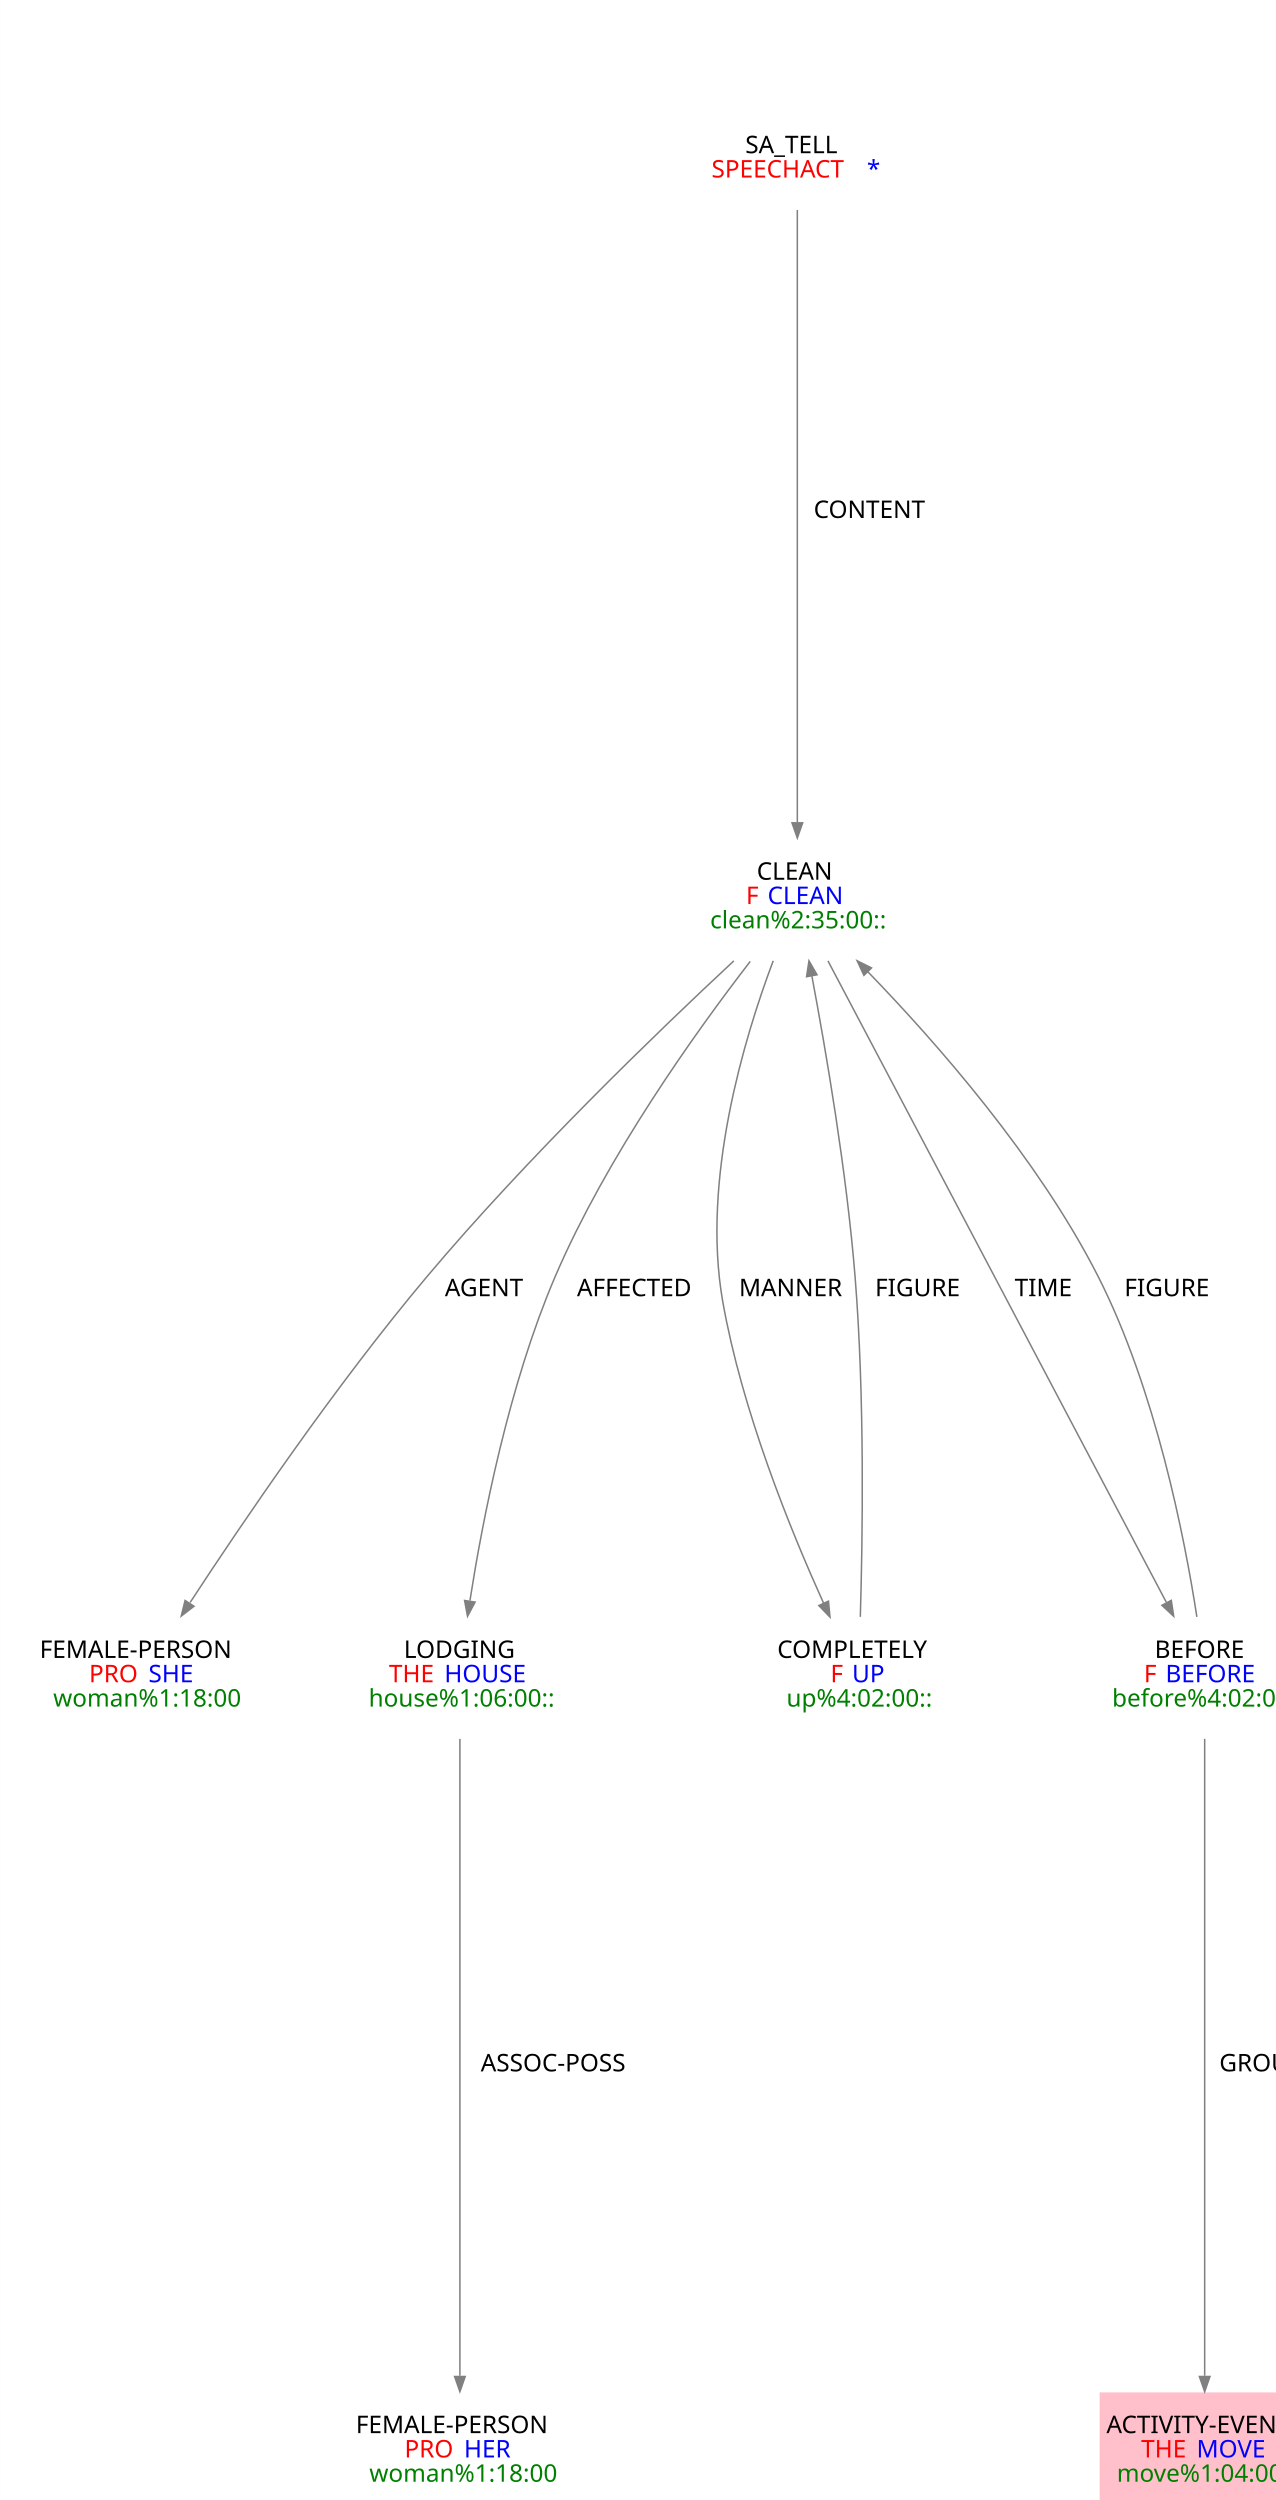
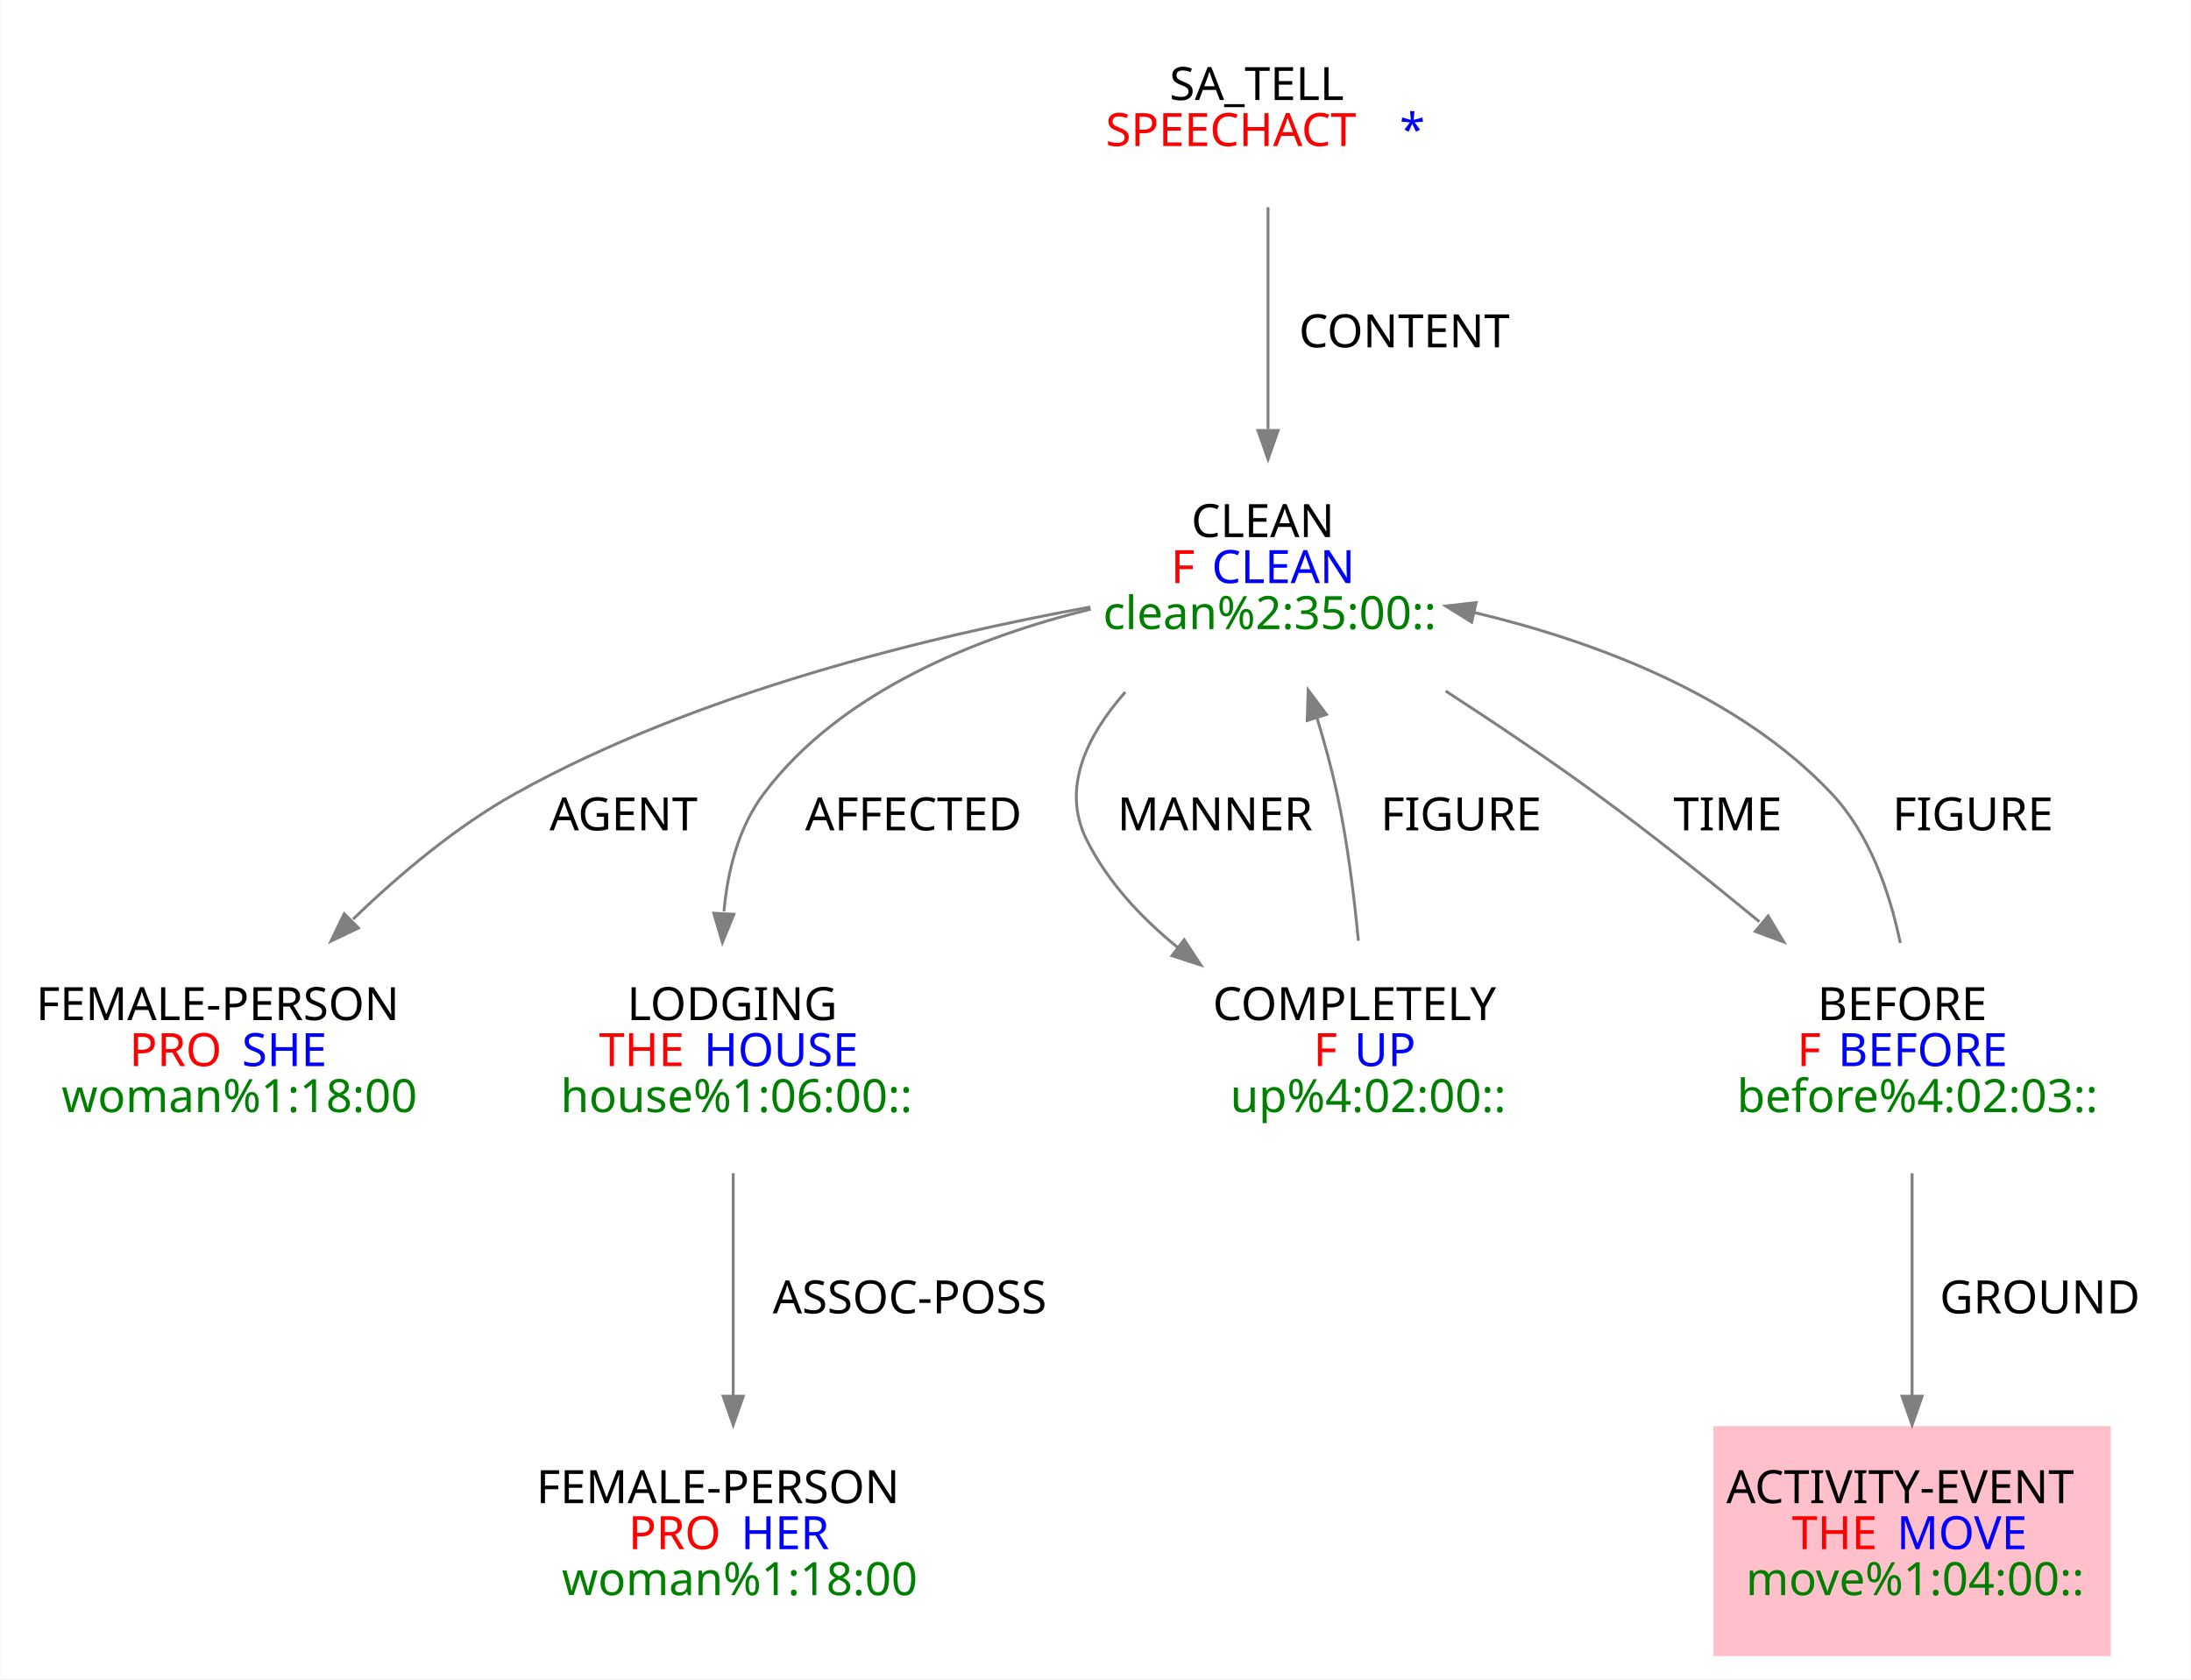
- <svg xmlns="http://www.w3.org/2000/svg" xmlns:xlink="http://www.w3.org/1999/xlink" width="432pt" height="847pt" viewBox="0.00 0.00 432.00 847.07">
-   <g id="graph0" class="graph" transform="scale(1.03 1.03) rotate(0) translate(4 868)">
-     <polygon fill="white" stroke="transparent" points="-4,4 -4,-868 440.71,-868 440.71,4 -4,4" />
+ <svg xmlns="http://www.w3.org/2000/svg" xmlns:xlink="http://www.w3.org/1999/xlink" width="381pt" height="292pt" viewBox="0.00 0.00 380.90 292.00">
+   <g id="graph0" class="graph" transform="scale(1 1) rotate(0) translate(4 288)">
+     <polygon fill="white" stroke="transparent" points="-4,4 -4,-288 376.9,-288 376.9,4 -4,4" />
    <g id="node1" class="node">
      <g id="a_node1">
        <a xlink:href="http://trips.ihmc.us/lexicon/data/ONT::SA_TELL.xml" xlink:title="&lt;font color=&quot;green&quot;&gt;&lt;br /&gt;&lt;/font&gt; &lt;font color=&quot;black&quot;&gt;SA_TELL&lt;/font&gt; &lt;font color=&quot;green&quot;&gt;&lt;br /&gt;&lt;/font&gt; &lt;font color=&quot;red&quot;&gt;SPEECHACT&lt;/font&gt; &lt;font color=&quot;blue&quot;&gt;* &lt;/font&gt; &lt;font color=&quot;green&quot;&gt;&lt;br /&gt; &lt;/font&gt;">
-           <text text-anchor="start" x="238.92" y="-817.6" font-family="Work Sans" font-size="8.00"> </text>
-           <text text-anchor="start" x="241.15" y="-817.6" font-family="Work Sans" font-size="8.00">SA_TELL</text>
-           <text text-anchor="start" x="275.39" y="-817.6" font-family="Work Sans" font-size="8.00"> </text>
-           <text text-anchor="start" x="227.82" y="-809.6" font-family="Work Sans" font-size="8.00"> </text>
-           <text text-anchor="start" x="230.04" y="-809.6" font-family="Work Sans" font-size="8.00" fill="red">SPEECHACT</text>
-           <text text-anchor="start" x="278.94" y="-809.6" font-family="Work Sans" font-size="8.00"> </text>
-           <text text-anchor="start" x="281.16" y="-809.6" font-family="Work Sans" font-size="8.00" fill="blue">* </text>
-           <text text-anchor="start" x="286.5" y="-809.6" font-family="Work Sans" font-size="8.00"> </text>
-           <text text-anchor="start" x="257.16" y="-801.6" font-family="Work Sans" font-size="8.00" fill="green"> </text>
+           <text text-anchor="start" x="197.11" y="-270.6" font-family="Work Sans" font-size="8.00"> </text>
+           <text text-anchor="start" x="199.33" y="-270.6" font-family="Work Sans" font-size="8.00">SA_TELL</text>
+           <text text-anchor="start" x="233.57" y="-270.6" font-family="Work Sans" font-size="8.00"> </text>
+           <text text-anchor="start" x="186" y="-262.6" font-family="Work Sans" font-size="8.00"> </text>
+           <text text-anchor="start" x="188.22" y="-262.6" font-family="Work Sans" font-size="8.00" fill="red">SPEECHACT</text>
+           <text text-anchor="start" x="237.12" y="-262.6" font-family="Work Sans" font-size="8.00"> </text>
+           <text text-anchor="start" x="239.34" y="-262.6" font-family="Work Sans" font-size="8.00" fill="blue">* </text>
+           <text text-anchor="start" x="244.68" y="-262.6" font-family="Work Sans" font-size="8.00"> </text>
+           <text text-anchor="start" x="215.34" y="-254.6" font-family="Work Sans" font-size="8.00" fill="green"> </text>
        </a>
      </g>
    </g>
    <g id="node2" class="node">
      <g id="a_node2">
        <a xlink:href="http://trips.ihmc.us/lexicon/data/ONT::CLEAN.xml" xlink:title="&lt;font color=&quot;green&quot;&gt;&lt;br /&gt;&lt;/font&gt; &lt;font color=&quot;black&quot;&gt;CLEAN&lt;/font&gt; &lt;font color=&quot;green&quot;&gt;&lt;br /&gt;&lt;/font&gt; &lt;font color=&quot;red&quot;&gt;F&lt;/font&gt; &lt;font color=&quot;blue&quot;&gt;CLEAN&lt;/font&gt; &lt;font color=&quot;green&quot;&gt;&lt;br /&gt;&lt;/font&gt; &lt;font color=&quot;green&quot;&gt;clean%2:35:00::&lt;/font&gt; &lt;font color=&quot;green&quot;&gt;&lt;br /&gt; &lt;/font&gt;">
-           <text text-anchor="start" x="242.71" y="-578.6" font-family="Work Sans" font-size="8.00"> </text>
-           <text text-anchor="start" x="244.93" y="-578.6" font-family="Work Sans" font-size="8.00">CLEAN</text>
-           <text text-anchor="start" x="271.61" y="-578.6" font-family="Work Sans" font-size="8.00"> </text>
-           <text text-anchor="start" x="239.15" y="-570.6" font-family="Work Sans" font-size="8.00"> </text>
-           <text text-anchor="start" x="241.38" y="-570.6" font-family="Work Sans" font-size="8.00" fill="red">F</text>
-           <text text-anchor="start" x="246.26" y="-570.6" font-family="Work Sans" font-size="8.00"> </text>
-           <text text-anchor="start" x="248.48" y="-570.6" font-family="Work Sans" font-size="8.00" fill="blue">CLEAN</text>
-           <text text-anchor="start" x="275.16" y="-570.6" font-family="Work Sans" font-size="8.00"> </text>
-           <text text-anchor="start" x="227.36" y="-562.6" font-family="Work Sans" font-size="8.00"> </text>
-           <text text-anchor="start" x="229.58" y="-562.6" font-family="Work Sans" font-size="8.00" fill="green">clean%2:35:00::</text>
-           <text text-anchor="start" x="286.96" y="-562.6" font-family="Work Sans" font-size="8.00"> </text>
-           <text text-anchor="start" x="257.16" y="-554.6" font-family="Work Sans" font-size="8.00" fill="green"> </text>
+           <text text-anchor="start" x="200.89" y="-194.6" font-family="Work Sans" font-size="8.00"> </text>
+           <text text-anchor="start" x="203.11" y="-194.6" font-family="Work Sans" font-size="8.00">CLEAN</text>
+           <text text-anchor="start" x="229.79" y="-194.6" font-family="Work Sans" font-size="8.00"> </text>
+           <text text-anchor="start" x="197.34" y="-186.6" font-family="Work Sans" font-size="8.00"> </text>
+           <text text-anchor="start" x="199.56" y="-186.6" font-family="Work Sans" font-size="8.00" fill="red">F</text>
+           <text text-anchor="start" x="204.45" y="-186.6" font-family="Work Sans" font-size="8.00"> </text>
+           <text text-anchor="start" x="206.67" y="-186.6" font-family="Work Sans" font-size="8.00" fill="blue">CLEAN</text>
+           <text text-anchor="start" x="233.34" y="-186.6" font-family="Work Sans" font-size="8.00"> </text>
+           <text text-anchor="start" x="185.54" y="-178.6" font-family="Work Sans" font-size="8.00"> </text>
+           <text text-anchor="start" x="187.76" y="-178.6" font-family="Work Sans" font-size="8.00" fill="green">clean%2:35:00::</text>
+           <text text-anchor="start" x="245.14" y="-178.6" font-family="Work Sans" font-size="8.00"> </text>
+           <text text-anchor="start" x="215.34" y="-170.6" font-family="Work Sans" font-size="8.00" fill="green"> </text>
        </a>
      </g>
    </g>
-     <g id="edge5" class="edge">
-       <path fill="none" stroke="grey" stroke-width="0.5" d="M258.27,-798.92C258.27,-758.46 258.27,-647.16 258.27,-597.49" />
-       <polygon fill="grey" stroke="grey" stroke-width="0.5" points="260.02,-597.32 258.27,-592.32 256.52,-597.32 260.02,-597.32" />
-       <text text-anchor="middle" x="281.97" y="-697.6" font-family="Work Sans" font-size="8.00"> CONTENT   </text>
+     <g id="edge8" class="edge">
+       <path fill="none" stroke="grey" stroke-width="0.5" d="M216.45,-251.96C216.45,-241.04 216.45,-226.02 216.45,-213.39" />
+       <polygon fill="grey" stroke="grey" stroke-width="0.5" points="218.2,-213.14 216.45,-208.14 214.7,-213.14 218.2,-213.14" />
+       <text text-anchor="middle" x="240.16" y="-227.6" font-family="Work Sans" font-size="8.00"> CONTENT   </text>
    </g>
    <g id="node3" class="node">
      <g id="a_node3">
        <a xlink:href="http://trips.ihmc.us/lexicon/data/ONT::FEMALE-PERSON.xml" xlink:title="&lt;font color=&quot;green&quot;&gt;&lt;br /&gt;&lt;/font&gt; &lt;font color=&quot;black&quot;&gt;FEMALE-PERSON&lt;/font&gt; &lt;font color=&quot;green&quot;&gt;&lt;br /&gt;&lt;/font&gt; &lt;font color=&quot;red&quot;&gt;PRO&lt;/font&gt; &lt;font color=&quot;blue&quot;&gt;SHE&lt;/font&gt; &lt;font color=&quot;green&quot;&gt;&lt;br /&gt;&lt;/font&gt; &lt;font color=&quot;green&quot;&gt;woman%1:18:00&lt;/font&gt; &lt;font color=&quot;green&quot;&gt;&lt;br /&gt; &lt;/font&gt;">
-           <text text-anchor="start" x="6.82" y="-322.6" font-family="Work Sans" font-size="8.00"> </text>
-           <text text-anchor="start" x="9.04" y="-322.6" font-family="Work Sans" font-size="8.00">FEMALE-PERSON</text>
-           <text text-anchor="start" x="77.5" y="-322.6" font-family="Work Sans" font-size="8.00"> </text>
-           <text text-anchor="start" x="23.04" y="-314.6" font-family="Work Sans" font-size="8.00"> </text>
-           <text text-anchor="start" x="25.26" y="-314.6" font-family="Work Sans" font-size="8.00" fill="red">PRO</text>
-           <text text-anchor="start" x="42.6" y="-314.6" font-family="Work Sans" font-size="8.00"> </text>
-           <text text-anchor="start" x="44.82" y="-314.6" font-family="Work Sans" font-size="8.00" fill="blue">SHE</text>
-           <text text-anchor="start" x="61.27" y="-314.6" font-family="Work Sans" font-size="8.00"> </text>
-           <text text-anchor="start" x="11.25" y="-306.6" font-family="Work Sans" font-size="8.00"> </text>
-           <text text-anchor="start" x="13.47" y="-306.6" font-family="Work Sans" font-size="8.00" fill="green">woman%1:18:00</text>
-           <text text-anchor="start" x="73.06" y="-306.6" font-family="Work Sans" font-size="8.00"> </text>
-           <text text-anchor="start" x="42.16" y="-298.6" font-family="Work Sans" font-size="8.00" fill="green"> </text>
+           <text text-anchor="start" x="0" y="-110.6" font-family="Work Sans" font-size="8.00"> </text>
+           <text text-anchor="start" x="2.22" y="-110.6" font-family="Work Sans" font-size="8.00">FEMALE-PERSON</text>
+           <text text-anchor="start" x="70.68" y="-110.6" font-family="Work Sans" font-size="8.00"> </text>
+           <text text-anchor="start" x="16.22" y="-102.6" font-family="Work Sans" font-size="8.00"> </text>
+           <text text-anchor="start" x="18.45" y="-102.6" font-family="Work Sans" font-size="8.00" fill="red">PRO</text>
+           <text text-anchor="start" x="35.78" y="-102.6" font-family="Work Sans" font-size="8.00"> </text>
+           <text text-anchor="start" x="38.01" y="-102.6" font-family="Work Sans" font-size="8.00" fill="blue">SHE</text>
+           <text text-anchor="start" x="54.46" y="-102.6" font-family="Work Sans" font-size="8.00"> </text>
+           <text text-anchor="start" x="4.43" y="-94.6" font-family="Work Sans" font-size="8.00"> </text>
+           <text text-anchor="start" x="6.65" y="-94.6" font-family="Work Sans" font-size="8.00" fill="green">woman%1:18:00</text>
+           <text text-anchor="start" x="66.25" y="-94.6" font-family="Work Sans" font-size="8.00"> </text>
+           <text text-anchor="start" x="35.34" y="-86.6" font-family="Work Sans" font-size="8.00" fill="green"> </text>
+         </a>
+       </g>
+     </g>
+     <g id="edge2" class="edge">
+       <path fill="none" stroke="grey" stroke-width="0.5" d="M185.54,-182.44C157.98,-177.43 117.24,-167.65 85.58,-150 75.34,-144.29 65.5,-136.04 57.35,-128.16" />
+       <polygon fill="grey" stroke="grey" stroke-width="0.5" points="58.28,-126.62 53.5,-124.34 55.81,-129.1 58.28,-126.62" />
+       <text text-anchor="middle" x="104.39" y="-143.6" font-family="Work Sans" font-size="8.00"> AGENT   </text>
+     </g>
+     <g id="node4" class="node">
+       <g id="a_node4">
+         <a xlink:href="http://trips.ihmc.us/lexicon/data/ONT::LODGING.xml" xlink:title="&lt;font color=&quot;green&quot;&gt;&lt;br /&gt;&lt;/font&gt; &lt;font color=&quot;black&quot;&gt;LODGING&lt;/font&gt; &lt;font color=&quot;green&quot;&gt;&lt;br /&gt;&lt;/font&gt; &lt;font color=&quot;red&quot;&gt;THE&lt;/font&gt; &lt;font color=&quot;blue&quot;&gt;HOUSE&lt;/font&gt; &lt;font color=&quot;green&quot;&gt;&lt;br /&gt;&lt;/font&gt; &lt;font color=&quot;green&quot;&gt;house%1:06:00::&lt;/font&gt; &lt;font color=&quot;green&quot;&gt;&lt;br /&gt; &lt;/font&gt;">
+           <text text-anchor="start" x="102.78" y="-110.6" font-family="Work Sans" font-size="8.00"> </text>
+           <text text-anchor="start" x="105" y="-110.6" font-family="Work Sans" font-size="8.00">LODGING</text>
+           <text text-anchor="start" x="141.9" y="-110.6" font-family="Work Sans" font-size="8.00"> </text>
+           <text text-anchor="start" x="97.89" y="-102.6" font-family="Work Sans" font-size="8.00"> </text>
+           <text text-anchor="start" x="100.12" y="-102.6" font-family="Work Sans" font-size="8.00" fill="red">THE</text>
+           <text text-anchor="start" x="116.12" y="-102.6" font-family="Work Sans" font-size="8.00"> </text>
+           <text text-anchor="start" x="118.34" y="-102.6" font-family="Work Sans" font-size="8.00" fill="blue">HOUSE</text>
+           <text text-anchor="start" x="146.79" y="-102.6" font-family="Work Sans" font-size="8.00"> </text>
+           <text text-anchor="start" x="91.21" y="-94.6" font-family="Work Sans" font-size="8.00"> </text>
+           <text text-anchor="start" x="93.43" y="-94.6" font-family="Work Sans" font-size="8.00" fill="green">house%1:06:00::</text>
+           <text text-anchor="start" x="153.47" y="-94.6" font-family="Work Sans" font-size="8.00"> </text>
+           <text text-anchor="start" x="122.34" y="-86.6" font-family="Work Sans" font-size="8.00" fill="green"> </text>
+         </a>
+       </g>
+     </g>
+     <g id="edge6" class="edge">
+       <path fill="none" stroke="grey" stroke-width="0.5" d="M185.62,-182.07C166.18,-177.28 142.28,-167.96 128.78,-150 124.41,-144.19 122.5,-136.71 121.84,-129.52" />
+       <polygon fill="grey" stroke="grey" stroke-width="0.5" points="123.57,-129.01 121.57,-124.11 120.07,-129.19 123.57,-129.01" />
+       <text text-anchor="middle" x="154.79" y="-143.6" font-family="Work Sans" font-size="8.00"> AFFECTED   </text>
+     </g>
+     <g id="node6" class="node">
+       <g id="a_node6">
+         <a xlink:href="http://trips.ihmc.us/lexicon/data/ONT::COMPLETELY.xml" xlink:title="&lt;font color=&quot;green&quot;&gt;&lt;br /&gt;&lt;/font&gt; &lt;font color=&quot;black&quot;&gt;COMPLETELY&lt;/font&gt; &lt;font color=&quot;green&quot;&gt;&lt;br /&gt;&lt;/font&gt; &lt;font color=&quot;red&quot;&gt;F&lt;/font&gt; &lt;font color=&quot;blue&quot;&gt;UP&lt;/font&gt; &lt;font color=&quot;green&quot;&gt;&lt;br /&gt;&lt;/font&gt; &lt;font color=&quot;green&quot;&gt;up%4:02:00::&lt;/font&gt; &lt;font color=&quot;green&quot;&gt;&lt;br /&gt; &lt;/font&gt;">
+           <text text-anchor="start" x="204.63" y="-110.6" font-family="Work Sans" font-size="8.00"> </text>
+           <text text-anchor="start" x="206.85" y="-110.6" font-family="Work Sans" font-size="8.00">COMPLETELY</text>
+           <text text-anchor="start" x="260.05" y="-110.6" font-family="Work Sans" font-size="8.00"> </text>
+           <text text-anchor="start" x="222.12" y="-102.6" font-family="Work Sans" font-size="8.00"> </text>
+           <text text-anchor="start" x="224.34" y="-102.6" font-family="Work Sans" font-size="8.00" fill="red">F</text>
+           <text text-anchor="start" x="229.23" y="-102.6" font-family="Work Sans" font-size="8.00"> </text>
+           <text text-anchor="start" x="231.45" y="-102.6" font-family="Work Sans" font-size="8.00" fill="blue">UP</text>
+           <text text-anchor="start" x="242.56" y="-102.6" font-family="Work Sans" font-size="8.00"> </text>
+           <text text-anchor="start" x="207.65" y="-94.6" font-family="Work Sans" font-size="8.00"> </text>
+           <text text-anchor="start" x="209.88" y="-94.6" font-family="Work Sans" font-size="8.00" fill="green">up%4:02:00::</text>
+           <text text-anchor="start" x="257.03" y="-94.6" font-family="Work Sans" font-size="8.00"> </text>
+           <text text-anchor="start" x="232.34" y="-86.6" font-family="Work Sans" font-size="8.00" fill="green"> </text>
+         </a>
+       </g>
+     </g>
+     <g id="edge1" class="edge">
+       <path fill="none" stroke="grey" stroke-width="0.5" d="M191.63,-167.65C184.87,-159.99 180.49,-150.89 184.89,-142 188.52,-134.69 194.35,-128.42 200.75,-123.24" />
+       <polygon fill="grey" stroke="grey" stroke-width="0.5" points="201.87,-124.58 204.78,-120.16 199.75,-121.8 201.87,-124.58" />
+       <text text-anchor="middle" x="207.23" y="-143.6" font-family="Work Sans" font-size="8.00"> MANNER   </text>
+     </g>
+     <g id="node7" class="node">
+       <g id="a_node7">
+         <a xlink:href="http://trips.ihmc.us/lexicon/data/ONT::BEFORE.xml" xlink:title="&lt;font color=&quot;green&quot;&gt;&lt;br /&gt;&lt;/font&gt; &lt;font color=&quot;black&quot;&gt;BEFORE&lt;/font&gt; &lt;font color=&quot;green&quot;&gt;&lt;br /&gt;&lt;/font&gt; &lt;font color=&quot;red&quot;&gt;F&lt;/font&gt; &lt;font color=&quot;blue&quot;&gt;BEFORE&lt;/font&gt; &lt;font color=&quot;green&quot;&gt;&lt;br /&gt;&lt;/font&gt; &lt;font color=&quot;green&quot;&gt;before%4:02:03::&lt;/font&gt; &lt;font color=&quot;green&quot;&gt;&lt;br /&gt; &lt;/font&gt;">
+           <text text-anchor="start" x="309.78" y="-110.6" font-family="Work Sans" font-size="8.00"> </text>
+           <text text-anchor="start" x="312" y="-110.6" font-family="Work Sans" font-size="8.00">BEFORE</text>
+           <text text-anchor="start" x="344.9" y="-110.6" font-family="Work Sans" font-size="8.00"> </text>
+           <text text-anchor="start" x="306.23" y="-102.6" font-family="Work Sans" font-size="8.00"> </text>
+           <text text-anchor="start" x="308.45" y="-102.6" font-family="Work Sans" font-size="8.00" fill="red">F</text>
+           <text text-anchor="start" x="313.34" y="-102.6" font-family="Work Sans" font-size="8.00"> </text>
+           <text text-anchor="start" x="315.56" y="-102.6" font-family="Work Sans" font-size="8.00" fill="blue">BEFORE</text>
+           <text text-anchor="start" x="348.45" y="-102.6" font-family="Work Sans" font-size="8.00"> </text>
+           <text text-anchor="start" x="295.76" y="-94.6" font-family="Work Sans" font-size="8.00"> </text>
+           <text text-anchor="start" x="297.98" y="-94.6" font-family="Work Sans" font-size="8.00" fill="green">before%4:02:03::</text>
+           <text text-anchor="start" x="358.92" y="-94.6" font-family="Work Sans" font-size="8.00"> </text>
+           <text text-anchor="start" x="327.34" y="-86.6" font-family="Work Sans" font-size="8.00" fill="green"> </text>
+         </a>
+       </g>
+     </g>
+     <g id="edge3" class="edge">
+       <path fill="none" stroke="grey" stroke-width="0.5" d="M247.34,-167.83C255.92,-162.27 265.16,-156.05 273.45,-150 282.96,-143.06 293.01,-135.04 301.89,-127.72" />
+       <polygon fill="grey" stroke="grey" stroke-width="0.5" points="303.42,-128.72 306.15,-124.18 301.18,-126.03 303.42,-128.72" />
+       <text text-anchor="middle" x="296.38" y="-143.6" font-family="Work Sans" font-size="8.00"> TIME   </text>
+     </g>
+     <g id="node5" class="node">
+       <g id="a_node5">
+         <a xlink:href="http://trips.ihmc.us/lexicon/data/ONT::FEMALE-PERSON.xml" xlink:title="&lt;font color=&quot;green&quot;&gt;&lt;br /&gt;&lt;/font&gt; &lt;font color=&quot;black&quot;&gt;FEMALE-PERSON&lt;/font&gt; &lt;font color=&quot;green&quot;&gt;&lt;br /&gt;&lt;/font&gt; &lt;font color=&quot;red&quot;&gt;PRO&lt;/font&gt; &lt;font color=&quot;blue&quot;&gt;HER&lt;/font&gt; &lt;font color=&quot;green&quot;&gt;&lt;br /&gt;&lt;/font&gt; &lt;font color=&quot;green&quot;&gt;woman%1:18:00&lt;/font&gt; &lt;font color=&quot;green&quot;&gt;&lt;br /&gt; &lt;/font&gt;">
+           <text text-anchor="start" x="87" y="-26.6" font-family="Work Sans" font-size="8.00"> </text>
+           <text text-anchor="start" x="89.22" y="-26.6" font-family="Work Sans" font-size="8.00">FEMALE-PERSON</text>
+           <text text-anchor="start" x="157.68" y="-26.6" font-family="Work Sans" font-size="8.00"> </text>
+           <text text-anchor="start" x="103" y="-18.6" font-family="Work Sans" font-size="8.00"> </text>
+           <text text-anchor="start" x="105.23" y="-18.6" font-family="Work Sans" font-size="8.00" fill="red">PRO</text>
+           <text text-anchor="start" x="122.56" y="-18.6" font-family="Work Sans" font-size="8.00"> </text>
+           <text text-anchor="start" x="124.79" y="-18.6" font-family="Work Sans" font-size="8.00" fill="blue">HER</text>
+           <text text-anchor="start" x="141.68" y="-18.6" font-family="Work Sans" font-size="8.00"> </text>
+           <text text-anchor="start" x="91.43" y="-10.6" font-family="Work Sans" font-size="8.00"> </text>
+           <text text-anchor="start" x="93.65" y="-10.6" font-family="Work Sans" font-size="8.00" fill="green">woman%1:18:00</text>
+           <text text-anchor="start" x="153.25" y="-10.6" font-family="Work Sans" font-size="8.00"> </text>
+           <text text-anchor="start" x="122.34" y="-2.6" font-family="Work Sans" font-size="8.00" fill="green"> </text>
+         </a>
+       </g>
+     </g>
+     <g id="edge9" class="edge">
+       <path fill="none" stroke="grey" stroke-width="0.5" d="M123.45,-83.98C123.45,-72.47 123.45,-57.68 123.45,-45.33" />
+       <polygon fill="grey" stroke="grey" stroke-width="0.5" points="125.2,-45.2 123.45,-40.2 121.7,-45.2 125.2,-45.2" />
+       <text text-anchor="middle" x="154.13" y="-59.6" font-family="Work Sans" font-size="8.00"> ASSOC-POSS   </text>
+     </g>
+     <g id="edge5" class="edge">
+       <path fill="none" stroke="grey" stroke-width="0.5" d="M232.16,-124.41C231.41,-132.4 230.24,-141.7 228.45,-150 227.53,-154.27 226.31,-158.75 225,-163.05" />
+       <polygon fill="grey" stroke="grey" stroke-width="0.5" points="223.27,-162.7 223.43,-168 226.61,-163.76 223.27,-162.7" />
+       <text text-anchor="middle" x="250.01" y="-143.6" font-family="Work Sans" font-size="8.00"> FIGURE   </text>
+     </g>
+     <g id="edge4" class="edge">
+       <path fill="none" stroke="grey" stroke-width="0.5" d="M326.4,-124.01C324.56,-132.86 321.07,-142.97 314.45,-150 298.17,-167.28 273.01,-176.56 252.26,-181.5" />
+       <polygon fill="grey" stroke="grey" stroke-width="0.5" points="251.86,-179.8 247.37,-182.61 252.63,-183.21 251.86,-179.8" />
+       <text text-anchor="middle" x="339.01" y="-143.6" font-family="Work Sans" font-size="8.00"> FIGURE   </text>
+     </g>
+     <g id="node8" class="node">
+       <g id="a_node8">
+         <a xlink:href="http://trips.ihmc.us/lexicon/data/ONT::ACTIVITY-EVENT.xml" xlink:title="&lt;font color=&quot;green&quot;&gt;&lt;br /&gt;&lt;/font&gt; &lt;font color=&quot;black&quot;&gt;ACTIVITY-EVENT&lt;/font&gt; &lt;font color=&quot;green&quot;&gt;&lt;br /&gt;&lt;/font&gt; &lt;font color=&quot;red&quot;&gt;THE&lt;/font&gt; &lt;font color=&quot;blue&quot;&gt;MOVE&lt;/font&gt; &lt;font color=&quot;green&quot;&gt;&lt;br /&gt;&lt;/font&gt; &lt;font color=&quot;green&quot;&gt;move%1:04:00::&lt;/font&gt; &lt;font color=&quot;green&quot;&gt;&lt;br /&gt; &lt;/font&gt;">
+           <polygon fill="pink" stroke="transparent" points="363,-40 293.9,-40 293.9,0 363,0 363,-40" />
+           <text text-anchor="start" x="293.93" y="-26.6" font-family="Work Sans" font-size="8.00"> </text>
+           <text text-anchor="start" x="296.15" y="-26.6" font-family="Work Sans" font-size="8.00">ACTIVITY-EVENT</text>
+           <text text-anchor="start" x="360.75" y="-26.6" font-family="Work Sans" font-size="8.00"> </text>
+           <text text-anchor="start" x="305.34" y="-18.6" font-family="Work Sans" font-size="8.00"> </text>
+           <text text-anchor="start" x="307.56" y="-18.6" font-family="Work Sans" font-size="8.00" fill="red">THE</text>
+           <text text-anchor="start" x="323.56" y="-18.6" font-family="Work Sans" font-size="8.00"> </text>
+           <text text-anchor="start" x="325.78" y="-18.6" font-family="Work Sans" font-size="8.00" fill="blue">MOVE</text>
+           <text text-anchor="start" x="349.34" y="-18.6" font-family="Work Sans" font-size="8.00"> </text>
+           <text text-anchor="start" x="297.32" y="-10.6" font-family="Work Sans" font-size="8.00"> </text>
+           <text text-anchor="start" x="299.54" y="-10.6" font-family="Work Sans" font-size="8.00" fill="green">move%1:04:00::</text>
+           <text text-anchor="start" x="357.36" y="-10.6" font-family="Work Sans" font-size="8.00"> </text>
+           <text text-anchor="start" x="327.34" y="-2.6" font-family="Work Sans" font-size="8.00" fill="green"> </text>
        </a>
      </g>
    </g>
    <g id="edge7" class="edge">
-       <path fill="none" stroke="grey" stroke-width="0.5" d="M237.39,-551.92C212.24,-528.51 169.3,-487.11 136.4,-448 106.51,-412.47 76.13,-367.79 58.53,-340.86" />
-       <polygon fill="grey" stroke="grey" stroke-width="0.5" points="59.8,-339.61 55.6,-336.37 56.87,-341.52 59.8,-339.61" />
-       <text text-anchor="middle" x="155.2" y="-441.6" font-family="Work Sans" font-size="8.00"> AGENT   </text>
-     </g>
-     <g id="node4" class="node">
-       <g id="a_node4">
-         <a xlink:href="http://trips.ihmc.us/lexicon/data/ONT::LODGING.xml" xlink:title="&lt;font color=&quot;green&quot;&gt;&lt;br /&gt;&lt;/font&gt; &lt;font color=&quot;black&quot;&gt;LODGING&lt;/font&gt; &lt;font color=&quot;green&quot;&gt;&lt;br /&gt;&lt;/font&gt; &lt;font color=&quot;red&quot;&gt;THE&lt;/font&gt; &lt;font color=&quot;blue&quot;&gt;HOUSE&lt;/font&gt; &lt;font color=&quot;green&quot;&gt;&lt;br /&gt;&lt;/font&gt; &lt;font color=&quot;green&quot;&gt;house%1:06:00::&lt;/font&gt; &lt;font color=&quot;green&quot;&gt;&lt;br /&gt; &lt;/font&gt;">
-           <text text-anchor="start" x="126.6" y="-322.6" font-family="Work Sans" font-size="8.00"> </text>
-           <text text-anchor="start" x="128.82" y="-322.6" font-family="Work Sans" font-size="8.00">LODGING</text>
-           <text text-anchor="start" x="165.71" y="-322.6" font-family="Work Sans" font-size="8.00"> </text>
-           <text text-anchor="start" x="121.71" y="-314.6" font-family="Work Sans" font-size="8.00"> </text>
-           <text text-anchor="start" x="123.93" y="-314.6" font-family="Work Sans" font-size="8.00" fill="red">THE</text>
-           <text text-anchor="start" x="139.93" y="-314.6" font-family="Work Sans" font-size="8.00"> </text>
-           <text text-anchor="start" x="142.15" y="-314.6" font-family="Work Sans" font-size="8.00" fill="blue">HOUSE</text>
-           <text text-anchor="start" x="170.6" y="-314.6" font-family="Work Sans" font-size="8.00"> </text>
-           <text text-anchor="start" x="115.02" y="-306.6" font-family="Work Sans" font-size="8.00"> </text>
-           <text text-anchor="start" x="117.24" y="-306.6" font-family="Work Sans" font-size="8.00" fill="green">house%1:06:00::</text>
-           <text text-anchor="start" x="177.29" y="-306.6" font-family="Work Sans" font-size="8.00"> </text>
-           <text text-anchor="start" x="146.16" y="-298.6" font-family="Work Sans" font-size="8.00" fill="green"> </text>
-         </a>
-       </g>
-     </g>
-     <g id="edge3" class="edge">
-       <path fill="none" stroke="grey" stroke-width="0.5" d="M242.78,-551.73C224.82,-528.47 195.52,-487.52 178.59,-448 163.4,-412.53 154.78,-368.37 150.57,-341.45" />
-       <polygon fill="grey" stroke="grey" stroke-width="0.5" points="152.27,-340.98 149.78,-336.3 148.81,-341.51 152.27,-340.98" />
-       <text text-anchor="middle" x="204.61" y="-441.6" font-family="Work Sans" font-size="8.00"> AFFECTED   </text>
-     </g>
-     <g id="node6" class="node">
-       <g id="a_node6">
-         <a xlink:href="http://trips.ihmc.us/lexicon/data/ONT::COMPLETELY.xml" xlink:title="&lt;font color=&quot;green&quot;&gt;&lt;br /&gt;&lt;/font&gt; &lt;font color=&quot;black&quot;&gt;COMPLETELY&lt;/font&gt; &lt;font color=&quot;green&quot;&gt;&lt;br /&gt;&lt;/font&gt; &lt;font color=&quot;red&quot;&gt;F&lt;/font&gt; &lt;font color=&quot;blue&quot;&gt;UP&lt;/font&gt; &lt;font color=&quot;green&quot;&gt;&lt;br /&gt;&lt;/font&gt; &lt;font color=&quot;green&quot;&gt;up%4:02:00::&lt;/font&gt; &lt;font color=&quot;green&quot;&gt;&lt;br /&gt; &lt;/font&gt;">
-           <text text-anchor="start" x="249.44" y="-322.6" font-family="Work Sans" font-size="8.00"> </text>
-           <text text-anchor="start" x="251.67" y="-322.6" font-family="Work Sans" font-size="8.00">COMPLETELY</text>
-           <text text-anchor="start" x="304.87" y="-322.6" font-family="Work Sans" font-size="8.00"> </text>
-           <text text-anchor="start" x="266.93" y="-314.6" font-family="Work Sans" font-size="8.00"> </text>
-           <text text-anchor="start" x="269.16" y="-314.6" font-family="Work Sans" font-size="8.00" fill="red">F</text>
-           <text text-anchor="start" x="274.04" y="-314.6" font-family="Work Sans" font-size="8.00"> </text>
-           <text text-anchor="start" x="276.27" y="-314.6" font-family="Work Sans" font-size="8.00" fill="blue">UP</text>
-           <text text-anchor="start" x="287.38" y="-314.6" font-family="Work Sans" font-size="8.00"> </text>
-           <text text-anchor="start" x="252.47" y="-306.6" font-family="Work Sans" font-size="8.00"> </text>
-           <text text-anchor="start" x="254.69" y="-306.6" font-family="Work Sans" font-size="8.00" fill="green">up%4:02:00::</text>
-           <text text-anchor="start" x="301.84" y="-306.6" font-family="Work Sans" font-size="8.00"> </text>
-           <text text-anchor="start" x="277.16" y="-298.6" font-family="Work Sans" font-size="8.00" fill="green"> </text>
-         </a>
-       </g>
-     </g>
-     <g id="edge8" class="edge">
-       <path fill="none" stroke="grey" stroke-width="0.5" d="M250.34,-551.93C240.75,-526.46 226.71,-479.88 233.71,-440 240,-404.14 255.89,-364.96 266.88,-340.68" />
-       <polygon fill="grey" stroke="grey" stroke-width="0.5" points="268.52,-341.3 269.01,-336.02 265.34,-339.84 268.52,-341.3" />
-       <text text-anchor="middle" x="256.05" y="-441.6" font-family="Work Sans" font-size="8.00"> MANNER   </text>
-     </g>
-     <g id="node7" class="node">
-       <g id="a_node7">
-         <a xlink:href="http://trips.ihmc.us/lexicon/data/ONT::BEFORE.xml" xlink:title="&lt;font color=&quot;green&quot;&gt;&lt;br /&gt;&lt;/font&gt; &lt;font color=&quot;black&quot;&gt;BEFORE&lt;/font&gt; &lt;font color=&quot;green&quot;&gt;&lt;br /&gt;&lt;/font&gt; &lt;font color=&quot;red&quot;&gt;F&lt;/font&gt; &lt;font color=&quot;blue&quot;&gt;BEFORE&lt;/font&gt; &lt;font color=&quot;green&quot;&gt;&lt;br /&gt;&lt;/font&gt; &lt;font color=&quot;green&quot;&gt;before%4:02:03::&lt;/font&gt; &lt;font color=&quot;green&quot;&gt;&lt;br /&gt; &lt;/font&gt;">
-           <text text-anchor="start" x="373.6" y="-322.6" font-family="Work Sans" font-size="8.00"> </text>
-           <text text-anchor="start" x="375.82" y="-322.6" font-family="Work Sans" font-size="8.00">BEFORE</text>
-           <text text-anchor="start" x="408.71" y="-322.6" font-family="Work Sans" font-size="8.00"> </text>
-           <text text-anchor="start" x="370.04" y="-314.6" font-family="Work Sans" font-size="8.00"> </text>
-           <text text-anchor="start" x="372.27" y="-314.6" font-family="Work Sans" font-size="8.00" fill="red">F</text>
-           <text text-anchor="start" x="377.15" y="-314.6" font-family="Work Sans" font-size="8.00"> </text>
-           <text text-anchor="start" x="379.38" y="-314.6" font-family="Work Sans" font-size="8.00" fill="blue">BEFORE</text>
-           <text text-anchor="start" x="412.27" y="-314.6" font-family="Work Sans" font-size="8.00"> </text>
-           <text text-anchor="start" x="359.58" y="-306.6" font-family="Work Sans" font-size="8.00"> </text>
-           <text text-anchor="start" x="361.8" y="-306.6" font-family="Work Sans" font-size="8.00" fill="green">before%4:02:03::</text>
-           <text text-anchor="start" x="422.73" y="-306.6" font-family="Work Sans" font-size="8.00"> </text>
-           <text text-anchor="start" x="391.16" y="-298.6" font-family="Work Sans" font-size="8.00" fill="green"> </text>
-         </a>
-       </g>
-     </g>
-     <g id="edge1" class="edge">
-       <path fill="none" stroke="grey" stroke-width="0.5" d="M268.34,-551.91C292.4,-506.31 353.16,-391.12 379.63,-340.96" />
-       <polygon fill="grey" stroke="grey" stroke-width="0.5" points="381.29,-341.55 382.08,-336.31 378.2,-339.92 381.29,-341.55" />
-       <text text-anchor="middle" x="339.2" y="-441.6" font-family="Work Sans" font-size="8.00"> TIME   </text>
-     </g>
-     <g id="node5" class="node">
-       <g id="a_node5">
-         <a xlink:href="http://trips.ihmc.us/lexicon/data/ONT::FEMALE-PERSON.xml" xlink:title="&lt;font color=&quot;green&quot;&gt;&lt;br /&gt;&lt;/font&gt; &lt;font color=&quot;black&quot;&gt;FEMALE-PERSON&lt;/font&gt; &lt;font color=&quot;green&quot;&gt;&lt;br /&gt;&lt;/font&gt; &lt;font color=&quot;red&quot;&gt;PRO&lt;/font&gt; &lt;font color=&quot;blue&quot;&gt;HER&lt;/font&gt; &lt;font color=&quot;green&quot;&gt;&lt;br /&gt;&lt;/font&gt; &lt;font color=&quot;green&quot;&gt;woman%1:18:00&lt;/font&gt; &lt;font color=&quot;green&quot;&gt;&lt;br /&gt; &lt;/font&gt;">
-           <text text-anchor="start" x="110.82" y="-67.6" font-family="Work Sans" font-size="8.00"> </text>
-           <text text-anchor="start" x="113.04" y="-67.6" font-family="Work Sans" font-size="8.00">FEMALE-PERSON</text>
-           <text text-anchor="start" x="181.5" y="-67.6" font-family="Work Sans" font-size="8.00"> </text>
-           <text text-anchor="start" x="126.82" y="-59.6" font-family="Work Sans" font-size="8.00"> </text>
-           <text text-anchor="start" x="129.04" y="-59.6" font-family="Work Sans" font-size="8.00" fill="red">PRO</text>
-           <text text-anchor="start" x="146.38" y="-59.6" font-family="Work Sans" font-size="8.00"> </text>
-           <text text-anchor="start" x="148.6" y="-59.6" font-family="Work Sans" font-size="8.00" fill="blue">HER</text>
-           <text text-anchor="start" x="165.49" y="-59.6" font-family="Work Sans" font-size="8.00"> </text>
-           <text text-anchor="start" x="115.25" y="-51.6" font-family="Work Sans" font-size="8.00"> </text>
-           <text text-anchor="start" x="117.47" y="-51.6" font-family="Work Sans" font-size="8.00" fill="green">woman%1:18:00</text>
-           <text text-anchor="start" x="177.06" y="-51.6" font-family="Work Sans" font-size="8.00"> </text>
-           <text text-anchor="start" x="146.16" y="-43.6" font-family="Work Sans" font-size="8.00" fill="green"> </text>
-         </a>
-       </g>
-     </g>
-     <g id="edge6" class="edge">
-       <path fill="none" stroke="grey" stroke-width="0.5" d="M147.27,-295.98C147.27,-250.75 147.27,-136.75 147.27,-86.47" />
-       <polygon fill="grey" stroke="grey" stroke-width="0.5" points="149.02,-86.24 147.27,-81.24 145.52,-86.24 149.02,-86.24" />
-       <text text-anchor="middle" x="177.95" y="-186.6" font-family="Work Sans" font-size="8.00"> ASSOC-POSS   </text>
-     </g>
-     <g id="edge9" class="edge">
-       <path fill="none" stroke="grey" stroke-width="0.5" d="M278.99,-336.13C279.76,-361.68 280.47,-408.33 277.27,-448 274.48,-482.58 267.71,-522.18 263.06,-546.89" />
-       <polygon fill="grey" stroke="grey" stroke-width="0.5" points="261.31,-546.69 262.1,-551.93 264.75,-547.34 261.31,-546.69" />
-       <text text-anchor="middle" x="297.82" y="-441.6" font-family="Work Sans" font-size="8.00"> FIGURE   </text>
-     </g>
-     <g id="edge4" class="edge">
-       <path fill="none" stroke="grey" stroke-width="0.5" d="M389.71,-336.11C385.63,-362.44 376.12,-410.84 357.27,-448 337.49,-486.99 303.94,-525.13 281.45,-548.35" />
-       <polygon fill="grey" stroke="grey" stroke-width="0.5" points="280.18,-547.15 277.94,-551.95 282.68,-549.59 280.18,-547.15" />
-       <text text-anchor="middle" x="379.82" y="-441.6" font-family="Work Sans" font-size="8.00"> FIGURE   </text>
-     </g>
-     <g id="node8" class="node">
-       <g id="a_node8">
-         <a xlink:href="http://trips.ihmc.us/lexicon/data/ONT::ACTIVITY-EVENT.xml" xlink:title="&lt;font color=&quot;green&quot;&gt;&lt;br /&gt;&lt;/font&gt; &lt;font color=&quot;black&quot;&gt;ACTIVITY-EVENT&lt;/font&gt; &lt;font color=&quot;green&quot;&gt;&lt;br /&gt;&lt;/font&gt; &lt;font color=&quot;red&quot;&gt;THE&lt;/font&gt; &lt;font color=&quot;blue&quot;&gt;MOVE&lt;/font&gt; &lt;font color=&quot;green&quot;&gt;&lt;br /&gt;&lt;/font&gt; &lt;font color=&quot;green&quot;&gt;move%1:04:00::&lt;/font&gt; &lt;font color=&quot;green&quot;&gt;&lt;br /&gt; &lt;/font&gt;">
-           <polygon fill="pink" stroke="transparent" points="426.82,-81 357.72,-81 357.72,-41 426.82,-41 426.82,-81" />
-           <text text-anchor="start" x="357.74" y="-67.6" font-family="Work Sans" font-size="8.00"> </text>
-           <text text-anchor="start" x="359.96" y="-67.6" font-family="Work Sans" font-size="8.00">ACTIVITY-EVENT</text>
-           <text text-anchor="start" x="424.57" y="-67.6" font-family="Work Sans" font-size="8.00"> </text>
-           <text text-anchor="start" x="369.15" y="-59.6" font-family="Work Sans" font-size="8.00"> </text>
-           <text text-anchor="start" x="371.38" y="-59.6" font-family="Work Sans" font-size="8.00" fill="red">THE</text>
-           <text text-anchor="start" x="387.38" y="-59.6" font-family="Work Sans" font-size="8.00"> </text>
-           <text text-anchor="start" x="389.6" y="-59.6" font-family="Work Sans" font-size="8.00" fill="blue">MOVE</text>
-           <text text-anchor="start" x="413.16" y="-59.6" font-family="Work Sans" font-size="8.00"> </text>
-           <text text-anchor="start" x="361.14" y="-51.6" font-family="Work Sans" font-size="8.00"> </text>
-           <text text-anchor="start" x="363.36" y="-51.6" font-family="Work Sans" font-size="8.00" fill="green">move%1:04:00::</text>
-           <text text-anchor="start" x="421.17" y="-51.6" font-family="Work Sans" font-size="8.00"> </text>
-           <text text-anchor="start" x="391.16" y="-43.6" font-family="Work Sans" font-size="8.00" fill="green"> </text>
-         </a>
-       </g>
-     </g>
-     <g id="edge2" class="edge">
-       <path fill="none" stroke="grey" stroke-width="0.5" d="M392.27,-295.98C392.27,-250.75 392.27,-136.75 392.27,-86.47" />
-       <polygon fill="grey" stroke="grey" stroke-width="0.5" points="394.02,-86.24 392.27,-81.24 390.52,-86.24 394.02,-86.24" />
-       <text text-anchor="middle" x="414.49" y="-186.6" font-family="Work Sans" font-size="8.00"> GROUND   </text>
+       <path fill="none" stroke="grey" stroke-width="0.5" d="M328.45,-83.98C328.45,-72.47 328.45,-57.68 328.45,-45.33" />
+       <polygon fill="grey" stroke="grey" stroke-width="0.5" points="330.2,-45.2 328.45,-40.2 326.7,-45.2 330.2,-45.2" />
+       <text text-anchor="middle" x="350.67" y="-59.6" font-family="Work Sans" font-size="8.00"> GROUND   </text>
    </g>
  </g>
</svg>
